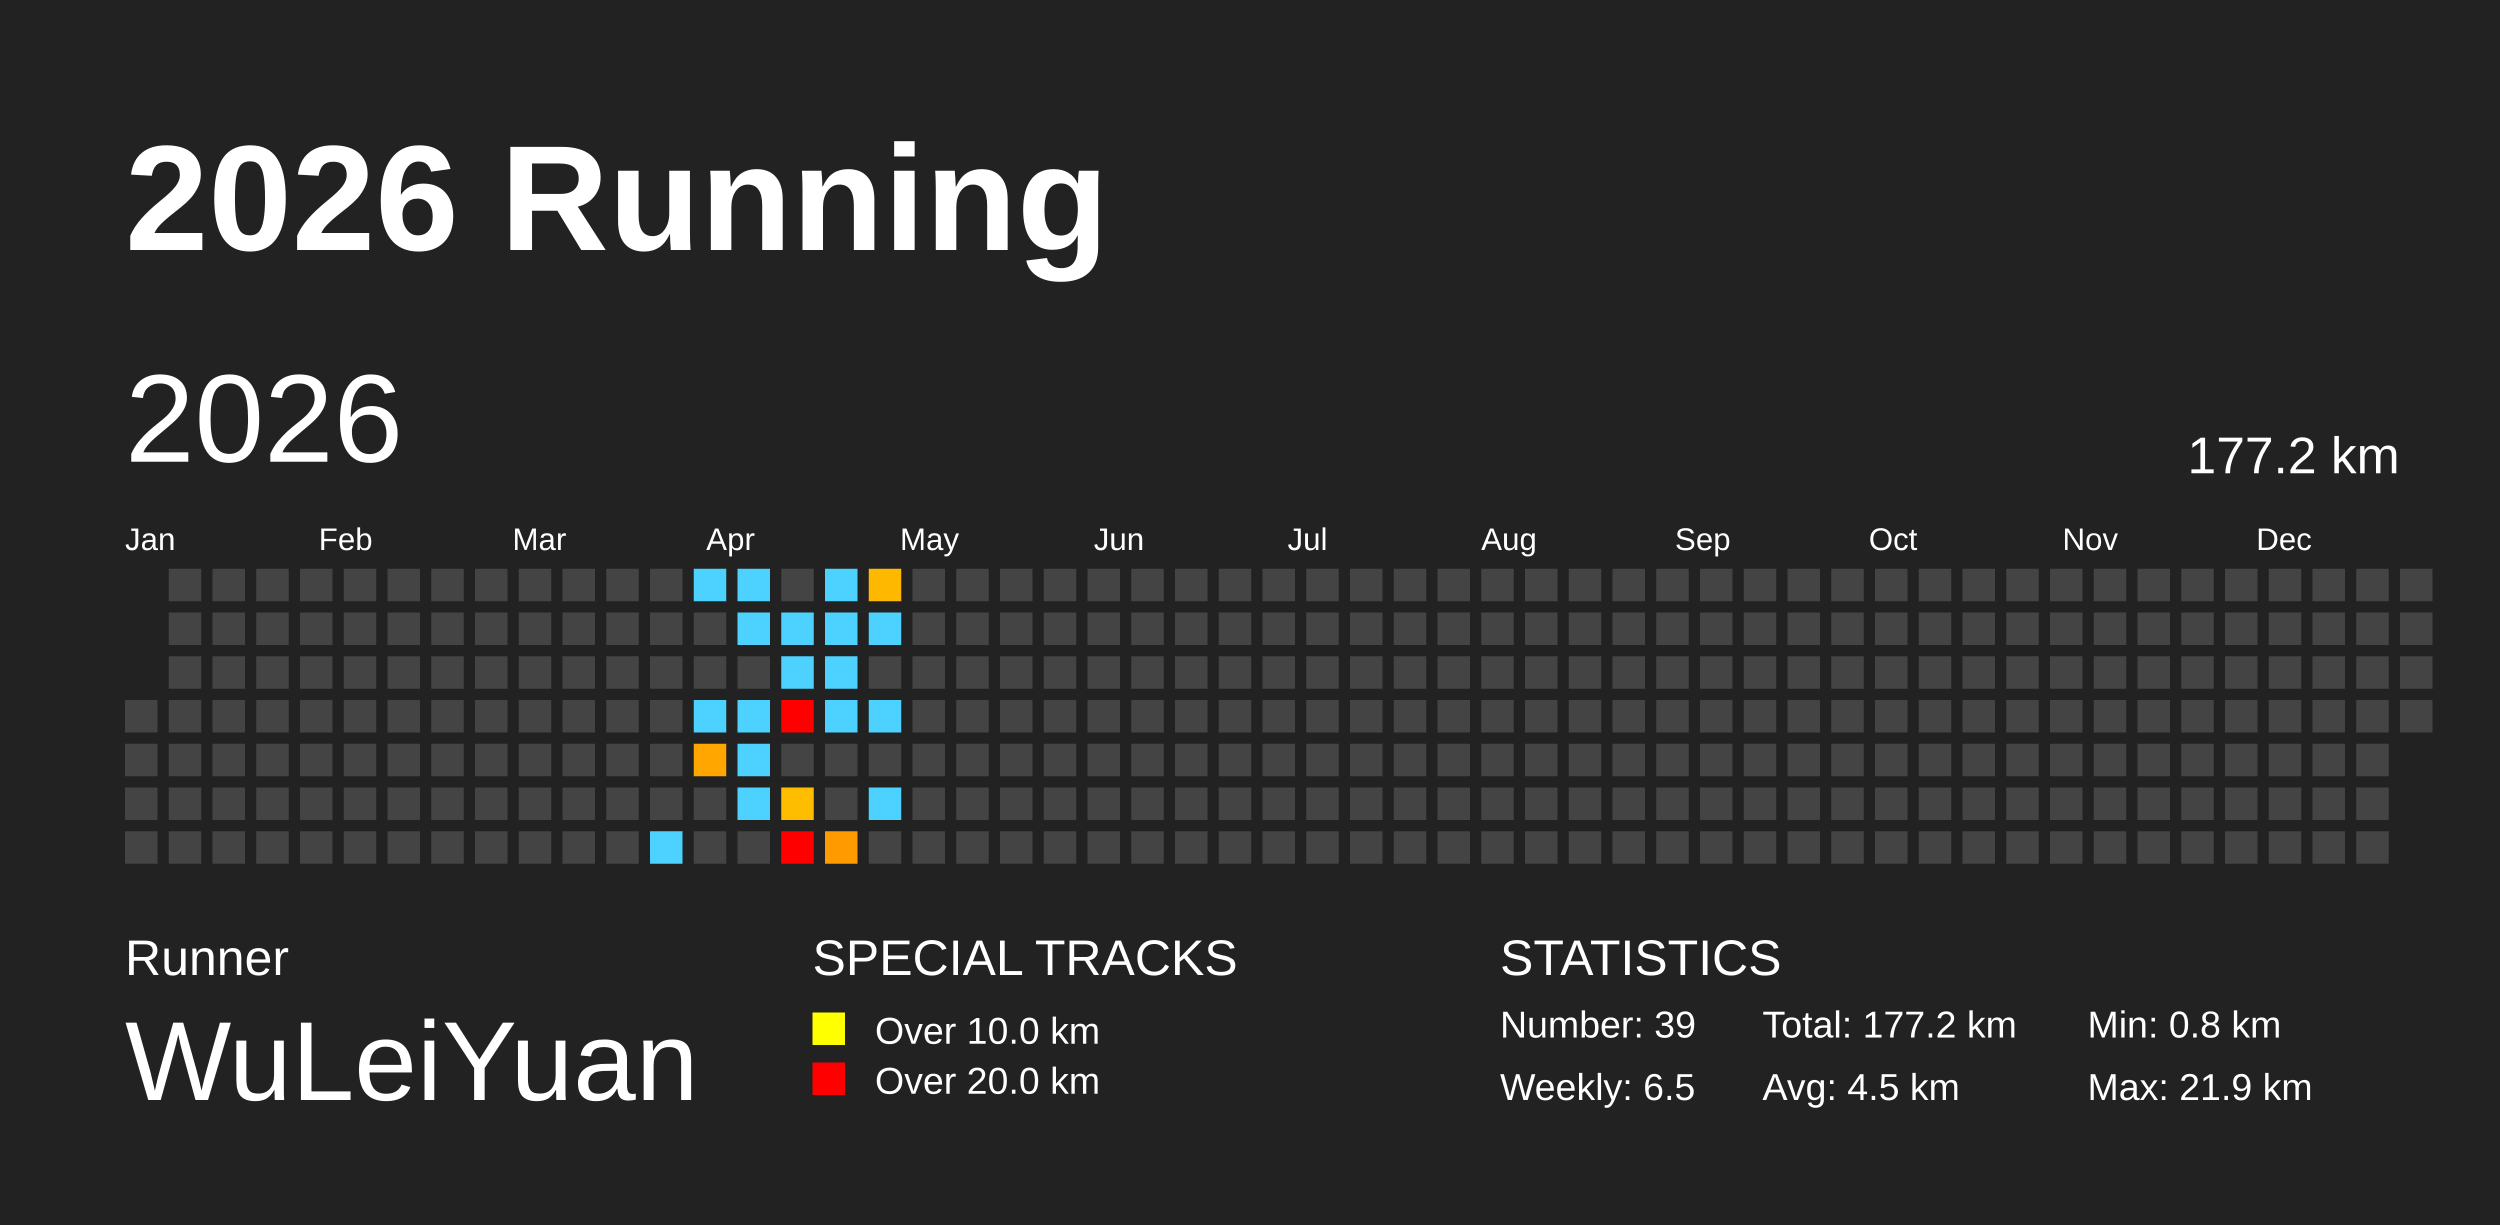
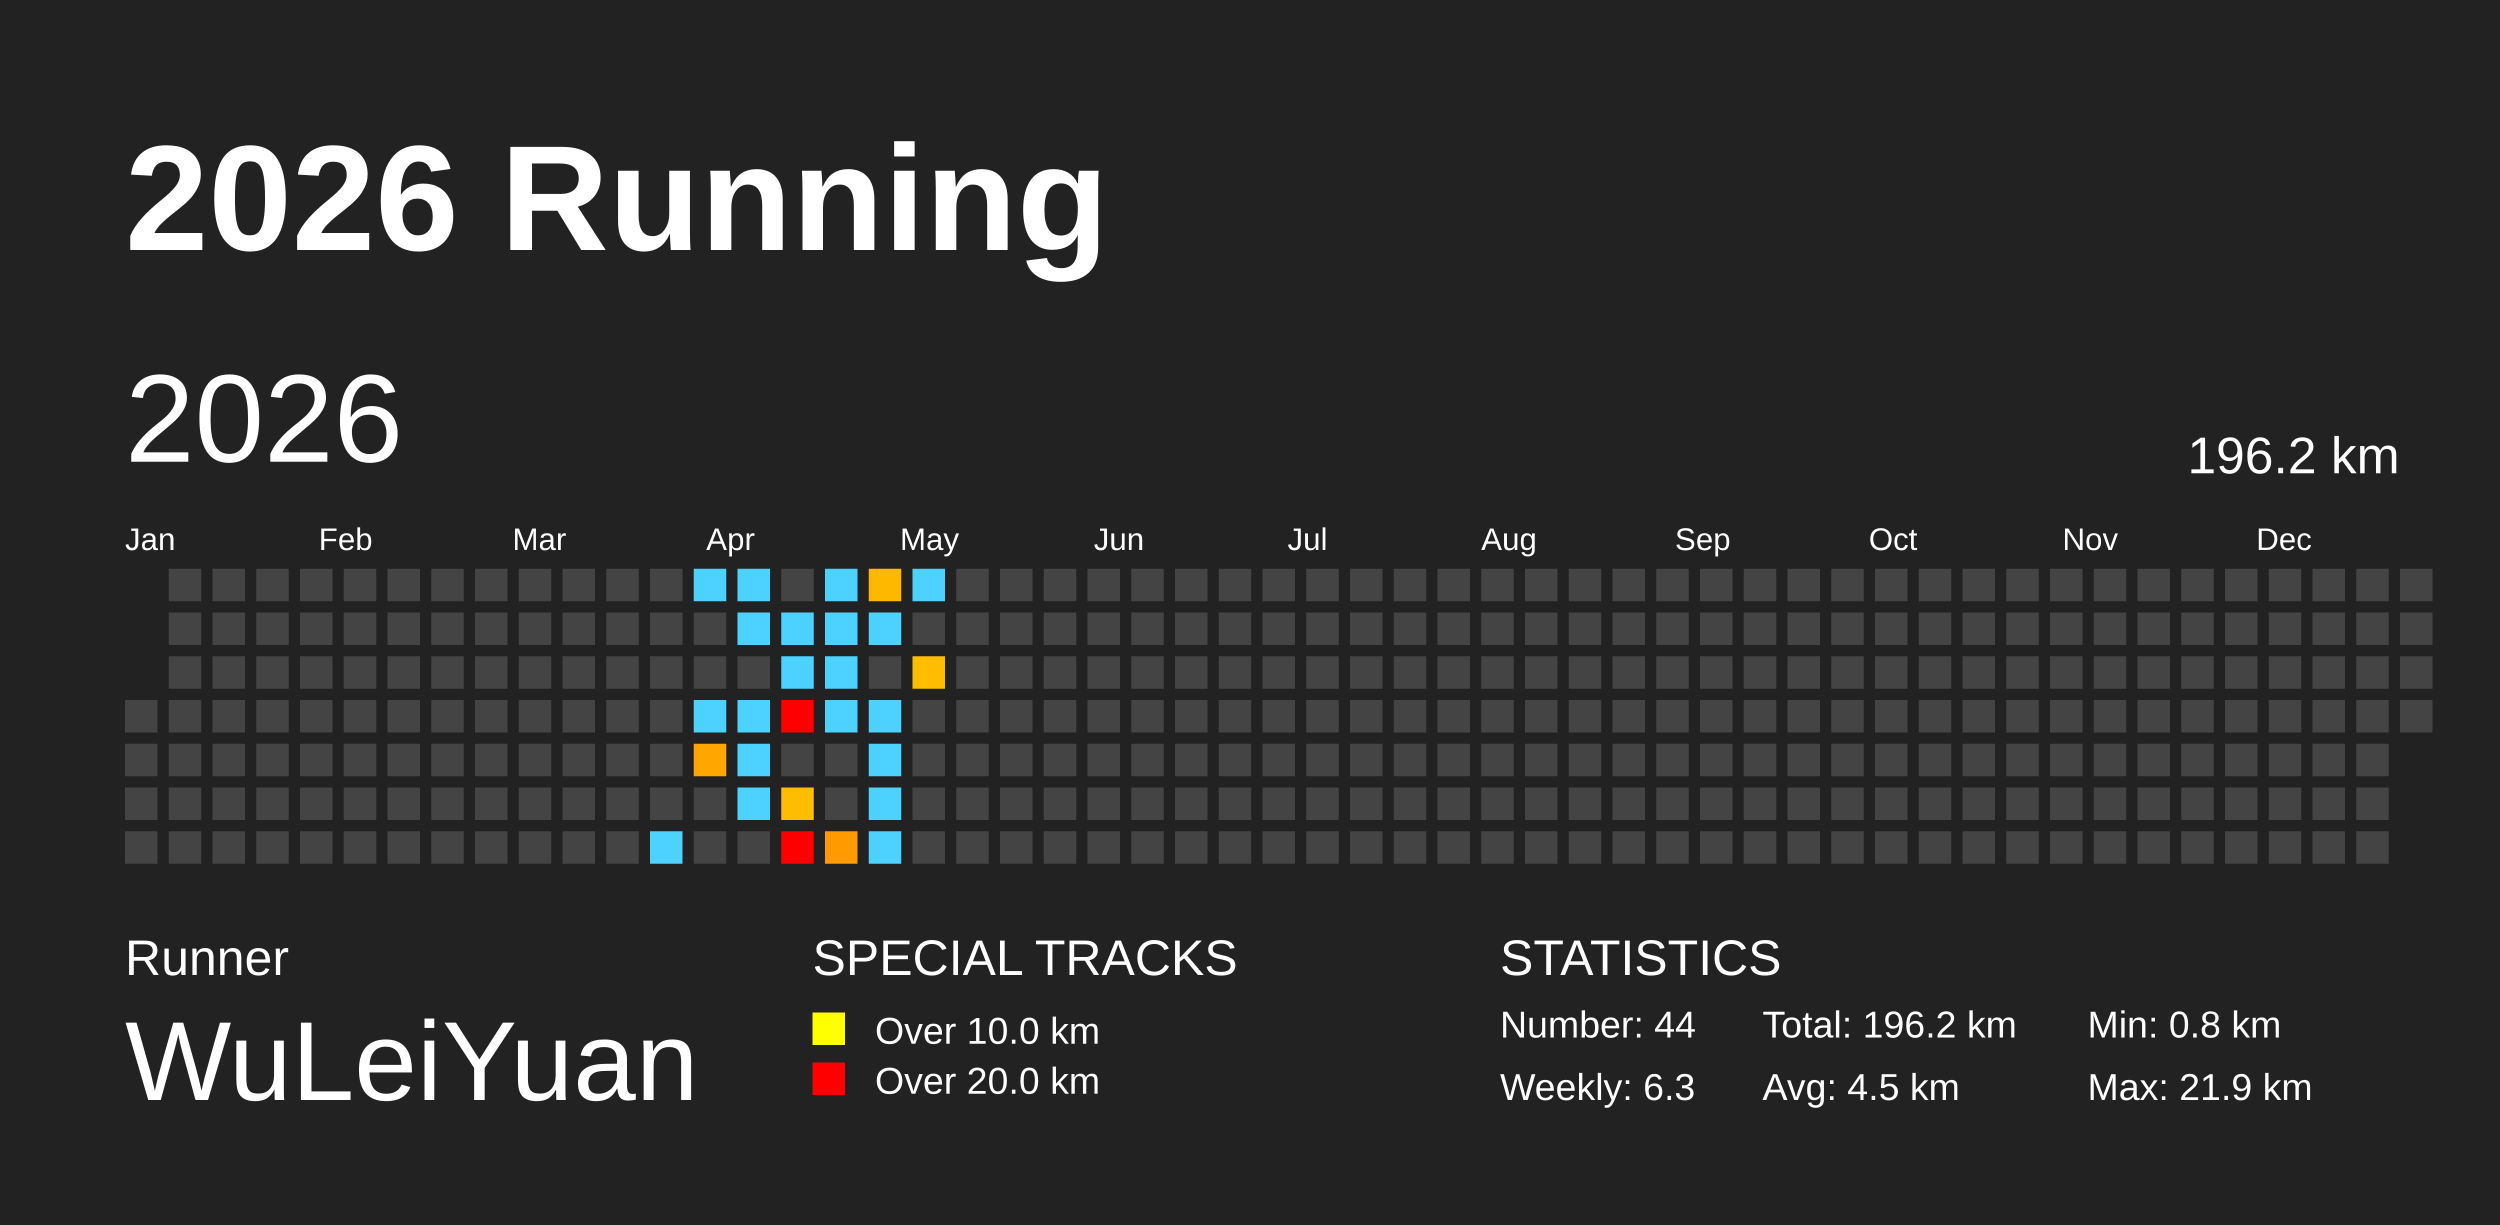
<svg xmlns="http://www.w3.org/2000/svg" baseProfile="full" height="98mm" version="1.1" viewBox="0,0,200,98" width="200mm">
  <defs />
  <rect fill="#222222" height="98" width="200" x="0" y="0" />
  <text fill="#FFFFFF" style="font-size:12px; font-family:Arial; font-weight:bold;" x="10" y="20">2026 Running</text>
  <text fill="#FFFFFF" style="font-size:4px; font-family:Arial" x="10" y="78">Runner</text>
  <text fill="#FFFFFF" style="font-size:9px; font-family:Arial" x="10" y="88">WuLeiYuan</text>
  <text fill="#FFFFFF" style="font-size:4px; font-family:Arial" x="65" y="78">SPECIAL TRACKS</text>
  <rect fill="yellow" height="2.6" width="2.6" x="65" y="81" />
  <text fill="#FFFFFF" style="font-size:3px; font-family:Arial" x="70" y="83.5">Over 10.0 km</text>
  <rect fill="red" height="2.6" width="2.6" x="65" y="85" />
  <text fill="#FFFFFF" style="font-size:3px; font-family:Arial" x="70" y="87.5">Over 20.0 km</text>
  <text fill="#FFFFFF" style="font-size:4px; font-family:Arial" x="120" y="78">STATISTICS</text>
-   <text fill="#FFFFFF" style="font-size:3px; font-family:Arial" x="120" y="83">Number: 39</text>
-   <text fill="#FFFFFF" style="font-size:3px; font-family:Arial" x="120" y="88">Weekly: 6.5</text>
-   <text fill="#FFFFFF" style="font-size:3px; font-family:Arial" x="141" y="83">Total: 177.2 km</text>
+   <text fill="#FFFFFF" style="font-size:3px; font-family:Arial" x="120" y="83">Number: 44</text>
+   <text fill="#FFFFFF" style="font-size:3px; font-family:Arial" x="120" y="88">Weekly: 6.3</text>
+   <text fill="#FFFFFF" style="font-size:3px; font-family:Arial" x="141" y="83">Total: 196.2 km</text>
  <text fill="#FFFFFF" style="font-size:3px; font-family:Arial" x="141" y="88">Avg: 4.5 km</text>
  <text fill="#FFFFFF" style="font-size:3px; font-family:Arial" x="167" y="83">Min: 0.8 km</text>
  <text fill="#FFFFFF" style="font-size:3px; font-family:Arial" x="167" y="88">Max: 21.9 km</text>
  <text dominant-baseline="hanging" fill="#FFFFFF" style="font-size:10.0px; font-family:Arial;" x="10" y="30">2026</text>
-   <text dominant-baseline="hanging" fill="#FFFFFF" style="font-size:4.125px; font-family:Arial;" x="175" y="35">177.2 km</text>
+   <text dominant-baseline="hanging" fill="#FFFFFF" style="font-size:4.125px; font-family:Arial;" x="175" y="35">196.2 km</text>
  <text fill="#FFFFFF" style="font-size:2.5px; font-family:Arial" x="10.0" y="44">Jan</text>
  <text fill="#FFFFFF" style="font-size:2.5px; font-family:Arial" x="25.5" y="44">Feb</text>
  <text fill="#FFFFFF" style="font-size:2.5px; font-family:Arial" x="41.0" y="44">Mar</text>
  <text fill="#FFFFFF" style="font-size:2.5px; font-family:Arial" x="56.5" y="44">Apr</text>
  <text fill="#FFFFFF" style="font-size:2.5px; font-family:Arial" x="72.0" y="44">May</text>
  <text fill="#FFFFFF" style="font-size:2.5px; font-family:Arial" x="87.5" y="44">Jun</text>
  <text fill="#FFFFFF" style="font-size:2.5px; font-family:Arial" x="103.0" y="44">Jul</text>
  <text fill="#FFFFFF" style="font-size:2.5px; font-family:Arial" x="118.5" y="44">Aug</text>
  <text fill="#FFFFFF" style="font-size:2.5px; font-family:Arial" x="134.0" y="44">Sep</text>
  <text fill="#FFFFFF" style="font-size:2.5px; font-family:Arial" x="149.5" y="44">Oct</text>
  <text fill="#FFFFFF" style="font-size:2.5px; font-family:Arial" x="165.0" y="44">Nov</text>
  <text fill="#FFFFFF" style="font-size:2.5px; font-family:Arial" x="180.5" y="44">Dec</text>
  <rect fill="#444444" height="2.6" width="2.6" x="10.0" y="56.0" />
  <rect fill="#444444" height="2.6" width="2.6" x="10.0" y="59.5" />
  <rect fill="#444444" height="2.6" width="2.6" x="10.0" y="63.0" />
  <rect fill="#444444" height="2.6" width="2.6" x="10.0" y="66.5" />
  <rect fill="#444444" height="2.6" width="2.6" x="13.5" y="45.5" />
  <rect fill="#444444" height="2.6" width="2.6" x="13.5" y="49.0" />
  <rect fill="#444444" height="2.6" width="2.6" x="13.5" y="52.5" />
  <rect fill="#444444" height="2.6" width="2.6" x="13.5" y="56.0" />
  <rect fill="#444444" height="2.6" width="2.6" x="13.5" y="59.5" />
  <rect fill="#444444" height="2.6" width="2.6" x="13.5" y="63.0" />
  <rect fill="#444444" height="2.6" width="2.6" x="13.5" y="66.5" />
  <rect fill="#444444" height="2.6" width="2.6" x="17.0" y="45.5" />
  <rect fill="#444444" height="2.6" width="2.6" x="17.0" y="49.0" />
  <rect fill="#444444" height="2.6" width="2.6" x="17.0" y="52.5" />
  <rect fill="#444444" height="2.6" width="2.6" x="17.0" y="56.0" />
  <rect fill="#444444" height="2.6" width="2.6" x="17.0" y="59.5" />
  <rect fill="#444444" height="2.6" width="2.6" x="17.0" y="63.0" />
  <rect fill="#444444" height="2.6" width="2.6" x="17.0" y="66.5" />
  <rect fill="#444444" height="2.6" width="2.6" x="20.5" y="45.5" />
  <rect fill="#444444" height="2.6" width="2.6" x="20.5" y="49.0" />
  <rect fill="#444444" height="2.6" width="2.6" x="20.5" y="52.5" />
  <rect fill="#444444" height="2.6" width="2.6" x="20.5" y="56.0" />
  <rect fill="#444444" height="2.6" width="2.6" x="20.5" y="59.5" />
  <rect fill="#444444" height="2.6" width="2.6" x="20.5" y="63.0" />
  <rect fill="#444444" height="2.6" width="2.6" x="20.5" y="66.5" />
  <rect fill="#444444" height="2.6" width="2.6" x="24.0" y="45.5" />
  <rect fill="#444444" height="2.6" width="2.6" x="24.0" y="49.0" />
  <rect fill="#444444" height="2.6" width="2.6" x="24.0" y="52.5" />
  <rect fill="#444444" height="2.6" width="2.6" x="24.0" y="56.0" />
  <rect fill="#444444" height="2.6" width="2.6" x="24.0" y="59.5" />
  <rect fill="#444444" height="2.6" width="2.6" x="24.0" y="63.0" />
  <rect fill="#444444" height="2.6" width="2.6" x="24.0" y="66.5" />
  <rect fill="#444444" height="2.6" width="2.6" x="27.5" y="45.5" />
  <rect fill="#444444" height="2.6" width="2.6" x="27.5" y="49.0" />
  <rect fill="#444444" height="2.6" width="2.6" x="27.5" y="52.5" />
  <rect fill="#444444" height="2.6" width="2.6" x="27.5" y="56.0" />
  <rect fill="#444444" height="2.6" width="2.6" x="27.5" y="59.5" />
  <rect fill="#444444" height="2.6" width="2.6" x="27.5" y="63.0" />
  <rect fill="#444444" height="2.6" width="2.6" x="27.5" y="66.5" />
  <rect fill="#444444" height="2.6" width="2.6" x="31.0" y="45.5" />
  <rect fill="#444444" height="2.6" width="2.6" x="31.0" y="49.0" />
  <rect fill="#444444" height="2.6" width="2.6" x="31.0" y="52.5" />
  <rect fill="#444444" height="2.6" width="2.6" x="31.0" y="56.0" />
  <rect fill="#444444" height="2.6" width="2.6" x="31.0" y="59.5" />
  <rect fill="#444444" height="2.6" width="2.6" x="31.0" y="63.0" />
  <rect fill="#444444" height="2.6" width="2.6" x="31.0" y="66.5" />
  <rect fill="#444444" height="2.6" width="2.6" x="34.5" y="45.5" />
  <rect fill="#444444" height="2.6" width="2.6" x="34.5" y="49.0" />
  <rect fill="#444444" height="2.6" width="2.6" x="34.5" y="52.5" />
  <rect fill="#444444" height="2.6" width="2.6" x="34.5" y="56.0" />
  <rect fill="#444444" height="2.6" width="2.6" x="34.5" y="59.5" />
  <rect fill="#444444" height="2.6" width="2.6" x="34.5" y="63.0" />
  <rect fill="#444444" height="2.6" width="2.6" x="34.5" y="66.5" />
  <rect fill="#444444" height="2.6" width="2.6" x="38.0" y="45.5" />
  <rect fill="#444444" height="2.6" width="2.6" x="38.0" y="49.0" />
  <rect fill="#444444" height="2.6" width="2.6" x="38.0" y="52.5" />
  <rect fill="#444444" height="2.6" width="2.6" x="38.0" y="56.0" />
  <rect fill="#444444" height="2.6" width="2.6" x="38.0" y="59.5" />
  <rect fill="#444444" height="2.6" width="2.6" x="38.0" y="63.0" />
  <rect fill="#444444" height="2.6" width="2.6" x="38.0" y="66.5" />
  <rect fill="#444444" height="2.6" width="2.6" x="41.5" y="45.5" />
  <rect fill="#444444" height="2.6" width="2.6" x="41.5" y="49.0" />
  <rect fill="#444444" height="2.6" width="2.6" x="41.5" y="52.5" />
  <rect fill="#444444" height="2.6" width="2.6" x="41.5" y="56.0" />
  <rect fill="#444444" height="2.6" width="2.6" x="41.5" y="59.5" />
  <rect fill="#444444" height="2.6" width="2.6" x="41.5" y="63.0" />
  <rect fill="#444444" height="2.6" width="2.6" x="41.5" y="66.5" />
  <rect fill="#444444" height="2.6" width="2.6" x="45.0" y="45.5" />
  <rect fill="#444444" height="2.6" width="2.6" x="45.0" y="49.0" />
  <rect fill="#444444" height="2.6" width="2.6" x="45.0" y="52.5" />
  <rect fill="#444444" height="2.6" width="2.6" x="45.0" y="56.0" />
  <rect fill="#444444" height="2.6" width="2.6" x="45.0" y="59.5" />
  <rect fill="#444444" height="2.6" width="2.6" x="45.0" y="63.0" />
  <rect fill="#444444" height="2.6" width="2.6" x="45.0" y="66.5" />
  <rect fill="#444444" height="2.6" width="2.6" x="48.5" y="45.5" />
  <rect fill="#444444" height="2.6" width="2.6" x="48.5" y="49.0" />
  <rect fill="#444444" height="2.6" width="2.6" x="48.5" y="52.5" />
  <rect fill="#444444" height="2.6" width="2.6" x="48.5" y="56.0" />
  <rect fill="#444444" height="2.6" width="2.6" x="48.5" y="59.5" />
  <rect fill="#444444" height="2.6" width="2.6" x="48.5" y="63.0" />
  <rect fill="#444444" height="2.6" width="2.6" x="48.5" y="66.5" />
  <rect fill="#444444" height="2.6" width="2.6" x="52.0" y="45.5" />
  <rect fill="#444444" height="2.6" width="2.6" x="52.0" y="49.0" />
  <rect fill="#444444" height="2.6" width="2.6" x="52.0" y="52.5" />
  <rect fill="#444444" height="2.6" width="2.6" x="52.0" y="56.0" />
  <rect fill="#444444" height="2.6" width="2.6" x="52.0" y="59.5" />
  <rect fill="#444444" height="2.6" width="2.6" x="52.0" y="63.0" />
  <rect fill="#4dd2ff" height="2.6" width="2.6" x="52.0" y="66.5" />
  <rect fill="#4dd2ff" height="2.6" width="2.6" x="55.5" y="45.5" />
  <rect fill="#444444" height="2.6" width="2.6" x="55.5" y="49.0" />
  <rect fill="#444444" height="2.6" width="2.6" x="55.5" y="52.5" />
  <rect fill="#4dd2ff" height="2.6" width="2.6" x="55.5" y="56.0" />
  <rect fill="#ffa600" height="2.6" width="2.6" x="55.5" y="59.5" />
  <rect fill="#444444" height="2.6" width="2.6" x="55.5" y="63.0" />
  <rect fill="#444444" height="2.6" width="2.6" x="55.5" y="66.5" />
  <rect fill="#4dd2ff" height="2.6" width="2.6" x="59.0" y="45.5" />
  <rect fill="#4dd2ff" height="2.6" width="2.6" x="59.0" y="49.0" />
  <rect fill="#444444" height="2.6" width="2.6" x="59.0" y="52.5" />
  <rect fill="#4dd2ff" height="2.6" width="2.6" x="59.0" y="56.0" />
  <rect fill="#4dd2ff" height="2.6" width="2.6" x="59.0" y="59.5" />
  <rect fill="#4dd2ff" height="2.6" width="2.6" x="59.0" y="63.0" />
  <rect fill="#444444" height="2.6" width="2.6" x="59.0" y="66.5" />
  <rect fill="#444444" height="2.6" width="2.6" x="62.5" y="45.5" />
  <rect fill="#4dd2ff" height="2.6" width="2.6" x="62.5" y="49.0" />
  <rect fill="#4dd2ff" height="2.6" width="2.6" x="62.5" y="52.5" />
  <rect fill="red" height="2.6" width="2.6" x="62.5" y="56.0" />
  <rect fill="#444444" height="2.6" width="2.6" x="62.5" y="59.5" />
  <rect fill="#ffbd00" height="2.6" width="2.6" x="62.5" y="63.0" />
  <rect fill="red" height="2.6" width="2.6" x="62.5" y="66.5" />
  <rect fill="#4dd2ff" height="2.6" width="2.6" x="66.0" y="45.5" />
  <rect fill="#4dd2ff" height="2.6" width="2.6" x="66.0" y="49.0" />
  <rect fill="#4dd2ff" height="2.6" width="2.6" x="66.0" y="52.5" />
  <rect fill="#4dd2ff" height="2.6" width="2.6" x="66.0" y="56.0" />
  <rect fill="#444444" height="2.6" width="2.6" x="66.0" y="59.5" />
  <rect fill="#444444" height="2.6" width="2.6" x="66.0" y="63.0" />
  <rect fill="#ff9a00" height="2.6" width="2.6" x="66.0" y="66.5" />
  <rect fill="#ffb800" height="2.6" width="2.6" x="69.5" y="45.5" />
  <rect fill="#4dd2ff" height="2.6" width="2.6" x="69.5" y="49.0" />
  <rect fill="#444444" height="2.6" width="2.6" x="69.5" y="52.5" />
  <rect fill="#4dd2ff" height="2.6" width="2.6" x="69.5" y="56.0" />
-   <rect fill="#444444" height="2.6" width="2.6" x="69.5" y="59.5" />
+   <rect fill="#4dd2ff" height="2.6" width="2.6" x="69.5" y="59.5" />
  <rect fill="#4dd2ff" height="2.6" width="2.6" x="69.5" y="63.0" />
-   <rect fill="#444444" height="2.6" width="2.6" x="69.5" y="66.5" />
-   <rect fill="#444444" height="2.6" width="2.6" x="73.0" y="45.5" />
+   <rect fill="#4dd2ff" height="2.6" width="2.6" x="69.5" y="66.5" />
+   <rect fill="#4dd2ff" height="2.6" width="2.6" x="73.0" y="45.5" />
  <rect fill="#444444" height="2.6" width="2.6" x="73.0" y="49.0" />
-   <rect fill="#444444" height="2.6" width="2.6" x="73.0" y="52.5" />
+   <rect fill="#ffbd00" height="2.6" width="2.6" x="73.0" y="52.5" />
  <rect fill="#444444" height="2.6" width="2.6" x="73.0" y="56.0" />
  <rect fill="#444444" height="2.6" width="2.6" x="73.0" y="59.5" />
  <rect fill="#444444" height="2.6" width="2.6" x="73.0" y="63.0" />
  <rect fill="#444444" height="2.6" width="2.6" x="73.0" y="66.5" />
  <rect fill="#444444" height="2.6" width="2.6" x="76.5" y="45.5" />
  <rect fill="#444444" height="2.6" width="2.6" x="76.5" y="49.0" />
  <rect fill="#444444" height="2.6" width="2.6" x="76.5" y="52.5" />
  <rect fill="#444444" height="2.6" width="2.6" x="76.5" y="56.0" />
  <rect fill="#444444" height="2.6" width="2.6" x="76.5" y="59.5" />
  <rect fill="#444444" height="2.6" width="2.6" x="76.5" y="63.0" />
  <rect fill="#444444" height="2.6" width="2.6" x="76.5" y="66.5" />
  <rect fill="#444444" height="2.6" width="2.6" x="80.0" y="45.5" />
  <rect fill="#444444" height="2.6" width="2.6" x="80.0" y="49.0" />
  <rect fill="#444444" height="2.6" width="2.6" x="80.0" y="52.5" />
  <rect fill="#444444" height="2.6" width="2.6" x="80.0" y="56.0" />
  <rect fill="#444444" height="2.6" width="2.6" x="80.0" y="59.5" />
  <rect fill="#444444" height="2.6" width="2.6" x="80.0" y="63.0" />
  <rect fill="#444444" height="2.6" width="2.6" x="80.0" y="66.5" />
  <rect fill="#444444" height="2.6" width="2.6" x="83.5" y="45.5" />
  <rect fill="#444444" height="2.6" width="2.6" x="83.5" y="49.0" />
  <rect fill="#444444" height="2.6" width="2.6" x="83.5" y="52.5" />
  <rect fill="#444444" height="2.6" width="2.6" x="83.5" y="56.0" />
  <rect fill="#444444" height="2.6" width="2.6" x="83.5" y="59.5" />
  <rect fill="#444444" height="2.6" width="2.6" x="83.5" y="63.0" />
  <rect fill="#444444" height="2.6" width="2.6" x="83.5" y="66.5" />
  <rect fill="#444444" height="2.6" width="2.6" x="87.0" y="45.5" />
  <rect fill="#444444" height="2.6" width="2.6" x="87.0" y="49.0" />
  <rect fill="#444444" height="2.6" width="2.6" x="87.0" y="52.5" />
  <rect fill="#444444" height="2.6" width="2.6" x="87.0" y="56.0" />
  <rect fill="#444444" height="2.6" width="2.6" x="87.0" y="59.5" />
  <rect fill="#444444" height="2.6" width="2.6" x="87.0" y="63.0" />
  <rect fill="#444444" height="2.6" width="2.6" x="87.0" y="66.5" />
  <rect fill="#444444" height="2.6" width="2.6" x="90.5" y="45.5" />
  <rect fill="#444444" height="2.6" width="2.6" x="90.5" y="49.0" />
  <rect fill="#444444" height="2.6" width="2.6" x="90.5" y="52.5" />
  <rect fill="#444444" height="2.6" width="2.6" x="90.5" y="56.0" />
  <rect fill="#444444" height="2.6" width="2.6" x="90.5" y="59.5" />
  <rect fill="#444444" height="2.6" width="2.6" x="90.5" y="63.0" />
  <rect fill="#444444" height="2.6" width="2.6" x="90.5" y="66.5" />
  <rect fill="#444444" height="2.6" width="2.6" x="94.0" y="45.5" />
  <rect fill="#444444" height="2.6" width="2.6" x="94.0" y="49.0" />
  <rect fill="#444444" height="2.6" width="2.6" x="94.0" y="52.5" />
  <rect fill="#444444" height="2.6" width="2.6" x="94.0" y="56.0" />
  <rect fill="#444444" height="2.6" width="2.6" x="94.0" y="59.5" />
  <rect fill="#444444" height="2.6" width="2.6" x="94.0" y="63.0" />
  <rect fill="#444444" height="2.6" width="2.6" x="94.0" y="66.5" />
  <rect fill="#444444" height="2.6" width="2.6" x="97.5" y="45.5" />
  <rect fill="#444444" height="2.6" width="2.6" x="97.5" y="49.0" />
  <rect fill="#444444" height="2.6" width="2.6" x="97.5" y="52.5" />
  <rect fill="#444444" height="2.6" width="2.6" x="97.5" y="56.0" />
  <rect fill="#444444" height="2.6" width="2.6" x="97.5" y="59.5" />
  <rect fill="#444444" height="2.6" width="2.6" x="97.5" y="63.0" />
  <rect fill="#444444" height="2.6" width="2.6" x="97.5" y="66.5" />
  <rect fill="#444444" height="2.6" width="2.6" x="101.0" y="45.5" />
  <rect fill="#444444" height="2.6" width="2.6" x="101.0" y="49.0" />
  <rect fill="#444444" height="2.6" width="2.6" x="101.0" y="52.5" />
  <rect fill="#444444" height="2.6" width="2.6" x="101.0" y="56.0" />
  <rect fill="#444444" height="2.6" width="2.6" x="101.0" y="59.5" />
  <rect fill="#444444" height="2.6" width="2.6" x="101.0" y="63.0" />
  <rect fill="#444444" height="2.6" width="2.6" x="101.0" y="66.5" />
  <rect fill="#444444" height="2.6" width="2.6" x="104.5" y="45.5" />
  <rect fill="#444444" height="2.6" width="2.6" x="104.5" y="49.0" />
  <rect fill="#444444" height="2.6" width="2.6" x="104.5" y="52.5" />
  <rect fill="#444444" height="2.6" width="2.6" x="104.5" y="56.0" />
  <rect fill="#444444" height="2.6" width="2.6" x="104.5" y="59.5" />
  <rect fill="#444444" height="2.6" width="2.6" x="104.5" y="63.0" />
  <rect fill="#444444" height="2.6" width="2.6" x="104.5" y="66.5" />
  <rect fill="#444444" height="2.6" width="2.6" x="108.0" y="45.5" />
  <rect fill="#444444" height="2.6" width="2.6" x="108.0" y="49.0" />
  <rect fill="#444444" height="2.6" width="2.6" x="108.0" y="52.5" />
  <rect fill="#444444" height="2.6" width="2.6" x="108.0" y="56.0" />
  <rect fill="#444444" height="2.6" width="2.6" x="108.0" y="59.5" />
  <rect fill="#444444" height="2.6" width="2.6" x="108.0" y="63.0" />
  <rect fill="#444444" height="2.6" width="2.6" x="108.0" y="66.5" />
  <rect fill="#444444" height="2.6" width="2.6" x="111.5" y="45.5" />
  <rect fill="#444444" height="2.6" width="2.6" x="111.5" y="49.0" />
  <rect fill="#444444" height="2.6" width="2.6" x="111.5" y="52.5" />
  <rect fill="#444444" height="2.6" width="2.6" x="111.5" y="56.0" />
  <rect fill="#444444" height="2.6" width="2.6" x="111.5" y="59.5" />
  <rect fill="#444444" height="2.6" width="2.6" x="111.5" y="63.0" />
  <rect fill="#444444" height="2.6" width="2.6" x="111.5" y="66.5" />
  <rect fill="#444444" height="2.6" width="2.6" x="115.0" y="45.5" />
  <rect fill="#444444" height="2.6" width="2.6" x="115.0" y="49.0" />
  <rect fill="#444444" height="2.6" width="2.6" x="115.0" y="52.5" />
  <rect fill="#444444" height="2.6" width="2.6" x="115.0" y="56.0" />
  <rect fill="#444444" height="2.6" width="2.6" x="115.0" y="59.5" />
  <rect fill="#444444" height="2.6" width="2.6" x="115.0" y="63.0" />
  <rect fill="#444444" height="2.6" width="2.6" x="115.0" y="66.5" />
  <rect fill="#444444" height="2.6" width="2.6" x="118.5" y="45.5" />
  <rect fill="#444444" height="2.6" width="2.6" x="118.5" y="49.0" />
  <rect fill="#444444" height="2.6" width="2.6" x="118.5" y="52.5" />
  <rect fill="#444444" height="2.6" width="2.6" x="118.5" y="56.0" />
  <rect fill="#444444" height="2.6" width="2.6" x="118.5" y="59.5" />
  <rect fill="#444444" height="2.6" width="2.6" x="118.5" y="63.0" />
  <rect fill="#444444" height="2.6" width="2.6" x="118.5" y="66.5" />
  <rect fill="#444444" height="2.6" width="2.6" x="122.0" y="45.5" />
  <rect fill="#444444" height="2.6" width="2.6" x="122.0" y="49.0" />
  <rect fill="#444444" height="2.6" width="2.6" x="122.0" y="52.5" />
  <rect fill="#444444" height="2.6" width="2.6" x="122.0" y="56.0" />
  <rect fill="#444444" height="2.6" width="2.6" x="122.0" y="59.5" />
  <rect fill="#444444" height="2.6" width="2.6" x="122.0" y="63.0" />
  <rect fill="#444444" height="2.6" width="2.6" x="122.0" y="66.5" />
  <rect fill="#444444" height="2.6" width="2.6" x="125.5" y="45.5" />
  <rect fill="#444444" height="2.6" width="2.6" x="125.5" y="49.0" />
  <rect fill="#444444" height="2.6" width="2.6" x="125.5" y="52.5" />
  <rect fill="#444444" height="2.6" width="2.6" x="125.5" y="56.0" />
  <rect fill="#444444" height="2.6" width="2.6" x="125.5" y="59.5" />
  <rect fill="#444444" height="2.6" width="2.6" x="125.5" y="63.0" />
  <rect fill="#444444" height="2.6" width="2.6" x="125.5" y="66.5" />
  <rect fill="#444444" height="2.6" width="2.6" x="129.0" y="45.5" />
  <rect fill="#444444" height="2.6" width="2.6" x="129.0" y="49.0" />
  <rect fill="#444444" height="2.6" width="2.6" x="129.0" y="52.5" />
  <rect fill="#444444" height="2.6" width="2.6" x="129.0" y="56.0" />
  <rect fill="#444444" height="2.6" width="2.6" x="129.0" y="59.5" />
  <rect fill="#444444" height="2.6" width="2.6" x="129.0" y="63.0" />
  <rect fill="#444444" height="2.6" width="2.6" x="129.0" y="66.5" />
  <rect fill="#444444" height="2.6" width="2.6" x="132.5" y="45.5" />
  <rect fill="#444444" height="2.6" width="2.6" x="132.5" y="49.0" />
  <rect fill="#444444" height="2.6" width="2.6" x="132.5" y="52.5" />
  <rect fill="#444444" height="2.6" width="2.6" x="132.5" y="56.0" />
  <rect fill="#444444" height="2.6" width="2.6" x="132.5" y="59.5" />
  <rect fill="#444444" height="2.6" width="2.6" x="132.5" y="63.0" />
  <rect fill="#444444" height="2.6" width="2.6" x="132.5" y="66.5" />
  <rect fill="#444444" height="2.6" width="2.6" x="136.0" y="45.5" />
  <rect fill="#444444" height="2.6" width="2.6" x="136.0" y="49.0" />
  <rect fill="#444444" height="2.6" width="2.6" x="136.0" y="52.5" />
  <rect fill="#444444" height="2.6" width="2.6" x="136.0" y="56.0" />
  <rect fill="#444444" height="2.6" width="2.6" x="136.0" y="59.5" />
  <rect fill="#444444" height="2.6" width="2.6" x="136.0" y="63.0" />
  <rect fill="#444444" height="2.6" width="2.6" x="136.0" y="66.5" />
  <rect fill="#444444" height="2.6" width="2.6" x="139.5" y="45.5" />
  <rect fill="#444444" height="2.6" width="2.6" x="139.5" y="49.0" />
  <rect fill="#444444" height="2.6" width="2.6" x="139.5" y="52.5" />
  <rect fill="#444444" height="2.6" width="2.6" x="139.5" y="56.0" />
  <rect fill="#444444" height="2.6" width="2.6" x="139.5" y="59.5" />
  <rect fill="#444444" height="2.6" width="2.6" x="139.5" y="63.0" />
  <rect fill="#444444" height="2.6" width="2.6" x="139.5" y="66.5" />
  <rect fill="#444444" height="2.6" width="2.6" x="143.0" y="45.5" />
  <rect fill="#444444" height="2.6" width="2.6" x="143.0" y="49.0" />
  <rect fill="#444444" height="2.6" width="2.6" x="143.0" y="52.5" />
  <rect fill="#444444" height="2.6" width="2.6" x="143.0" y="56.0" />
  <rect fill="#444444" height="2.6" width="2.6" x="143.0" y="59.5" />
  <rect fill="#444444" height="2.6" width="2.6" x="143.0" y="63.0" />
  <rect fill="#444444" height="2.6" width="2.6" x="143.0" y="66.5" />
  <rect fill="#444444" height="2.6" width="2.6" x="146.5" y="45.5" />
  <rect fill="#444444" height="2.6" width="2.6" x="146.5" y="49.0" />
  <rect fill="#444444" height="2.6" width="2.6" x="146.5" y="52.5" />
  <rect fill="#444444" height="2.6" width="2.6" x="146.5" y="56.0" />
  <rect fill="#444444" height="2.6" width="2.6" x="146.5" y="59.5" />
  <rect fill="#444444" height="2.6" width="2.6" x="146.5" y="63.0" />
  <rect fill="#444444" height="2.6" width="2.6" x="146.5" y="66.5" />
  <rect fill="#444444" height="2.6" width="2.6" x="150.0" y="45.5" />
  <rect fill="#444444" height="2.6" width="2.6" x="150.0" y="49.0" />
  <rect fill="#444444" height="2.6" width="2.6" x="150.0" y="52.5" />
  <rect fill="#444444" height="2.6" width="2.6" x="150.0" y="56.0" />
  <rect fill="#444444" height="2.6" width="2.6" x="150.0" y="59.5" />
  <rect fill="#444444" height="2.6" width="2.6" x="150.0" y="63.0" />
  <rect fill="#444444" height="2.6" width="2.6" x="150.0" y="66.5" />
  <rect fill="#444444" height="2.6" width="2.6" x="153.5" y="45.5" />
  <rect fill="#444444" height="2.6" width="2.6" x="153.5" y="49.0" />
  <rect fill="#444444" height="2.6" width="2.6" x="153.5" y="52.5" />
  <rect fill="#444444" height="2.6" width="2.6" x="153.5" y="56.0" />
  <rect fill="#444444" height="2.6" width="2.6" x="153.5" y="59.5" />
  <rect fill="#444444" height="2.6" width="2.6" x="153.5" y="63.0" />
  <rect fill="#444444" height="2.6" width="2.6" x="153.5" y="66.5" />
  <rect fill="#444444" height="2.6" width="2.6" x="157.0" y="45.5" />
  <rect fill="#444444" height="2.6" width="2.6" x="157.0" y="49.0" />
  <rect fill="#444444" height="2.6" width="2.6" x="157.0" y="52.5" />
  <rect fill="#444444" height="2.6" width="2.6" x="157.0" y="56.0" />
  <rect fill="#444444" height="2.6" width="2.6" x="157.0" y="59.5" />
  <rect fill="#444444" height="2.6" width="2.6" x="157.0" y="63.0" />
  <rect fill="#444444" height="2.6" width="2.6" x="157.0" y="66.5" />
  <rect fill="#444444" height="2.6" width="2.6" x="160.5" y="45.5" />
  <rect fill="#444444" height="2.6" width="2.6" x="160.5" y="49.0" />
  <rect fill="#444444" height="2.6" width="2.6" x="160.5" y="52.5" />
  <rect fill="#444444" height="2.6" width="2.6" x="160.5" y="56.0" />
  <rect fill="#444444" height="2.6" width="2.6" x="160.5" y="59.5" />
  <rect fill="#444444" height="2.6" width="2.6" x="160.5" y="63.0" />
  <rect fill="#444444" height="2.6" width="2.6" x="160.5" y="66.5" />
  <rect fill="#444444" height="2.6" width="2.6" x="164.0" y="45.5" />
  <rect fill="#444444" height="2.6" width="2.6" x="164.0" y="49.0" />
  <rect fill="#444444" height="2.6" width="2.6" x="164.0" y="52.5" />
  <rect fill="#444444" height="2.6" width="2.6" x="164.0" y="56.0" />
  <rect fill="#444444" height="2.6" width="2.6" x="164.0" y="59.5" />
  <rect fill="#444444" height="2.6" width="2.6" x="164.0" y="63.0" />
  <rect fill="#444444" height="2.6" width="2.6" x="164.0" y="66.5" />
  <rect fill="#444444" height="2.6" width="2.6" x="167.5" y="45.5" />
  <rect fill="#444444" height="2.6" width="2.6" x="167.5" y="49.0" />
  <rect fill="#444444" height="2.6" width="2.6" x="167.5" y="52.5" />
  <rect fill="#444444" height="2.6" width="2.6" x="167.5" y="56.0" />
  <rect fill="#444444" height="2.6" width="2.6" x="167.5" y="59.5" />
  <rect fill="#444444" height="2.6" width="2.6" x="167.5" y="63.0" />
  <rect fill="#444444" height="2.6" width="2.6" x="167.5" y="66.5" />
  <rect fill="#444444" height="2.6" width="2.6" x="171.0" y="45.5" />
  <rect fill="#444444" height="2.6" width="2.6" x="171.0" y="49.0" />
  <rect fill="#444444" height="2.6" width="2.6" x="171.0" y="52.5" />
  <rect fill="#444444" height="2.6" width="2.6" x="171.0" y="56.0" />
  <rect fill="#444444" height="2.6" width="2.6" x="171.0" y="59.5" />
  <rect fill="#444444" height="2.6" width="2.6" x="171.0" y="63.0" />
  <rect fill="#444444" height="2.6" width="2.6" x="171.0" y="66.5" />
  <rect fill="#444444" height="2.6" width="2.6" x="174.5" y="45.5" />
  <rect fill="#444444" height="2.6" width="2.6" x="174.5" y="49.0" />
  <rect fill="#444444" height="2.6" width="2.6" x="174.5" y="52.5" />
  <rect fill="#444444" height="2.6" width="2.6" x="174.5" y="56.0" />
  <rect fill="#444444" height="2.6" width="2.6" x="174.5" y="59.5" />
  <rect fill="#444444" height="2.6" width="2.6" x="174.5" y="63.0" />
  <rect fill="#444444" height="2.6" width="2.6" x="174.5" y="66.5" />
  <rect fill="#444444" height="2.6" width="2.6" x="178.0" y="45.5" />
  <rect fill="#444444" height="2.6" width="2.6" x="178.0" y="49.0" />
  <rect fill="#444444" height="2.6" width="2.6" x="178.0" y="52.5" />
  <rect fill="#444444" height="2.6" width="2.6" x="178.0" y="56.0" />
  <rect fill="#444444" height="2.6" width="2.6" x="178.0" y="59.5" />
  <rect fill="#444444" height="2.6" width="2.6" x="178.0" y="63.0" />
  <rect fill="#444444" height="2.6" width="2.6" x="178.0" y="66.5" />
  <rect fill="#444444" height="2.6" width="2.6" x="181.5" y="45.5" />
  <rect fill="#444444" height="2.6" width="2.6" x="181.5" y="49.0" />
  <rect fill="#444444" height="2.6" width="2.6" x="181.5" y="52.5" />
  <rect fill="#444444" height="2.6" width="2.6" x="181.5" y="56.0" />
  <rect fill="#444444" height="2.6" width="2.6" x="181.5" y="59.5" />
  <rect fill="#444444" height="2.6" width="2.6" x="181.5" y="63.0" />
  <rect fill="#444444" height="2.6" width="2.6" x="181.5" y="66.5" />
  <rect fill="#444444" height="2.6" width="2.6" x="185.0" y="45.5" />
  <rect fill="#444444" height="2.6" width="2.6" x="185.0" y="49.0" />
  <rect fill="#444444" height="2.6" width="2.6" x="185.0" y="52.5" />
  <rect fill="#444444" height="2.6" width="2.6" x="185.0" y="56.0" />
  <rect fill="#444444" height="2.6" width="2.6" x="185.0" y="59.5" />
  <rect fill="#444444" height="2.6" width="2.6" x="185.0" y="63.0" />
  <rect fill="#444444" height="2.6" width="2.6" x="185.0" y="66.5" />
  <rect fill="#444444" height="2.6" width="2.6" x="188.5" y="45.5" />
  <rect fill="#444444" height="2.6" width="2.6" x="188.5" y="49.0" />
  <rect fill="#444444" height="2.6" width="2.6" x="188.5" y="52.5" />
  <rect fill="#444444" height="2.6" width="2.6" x="188.5" y="56.0" />
  <rect fill="#444444" height="2.6" width="2.6" x="188.5" y="59.5" />
  <rect fill="#444444" height="2.6" width="2.6" x="188.5" y="63.0" />
  <rect fill="#444444" height="2.6" width="2.6" x="188.5" y="66.5" />
  <rect fill="#444444" height="2.6" width="2.6" x="192.0" y="45.5" />
  <rect fill="#444444" height="2.6" width="2.6" x="192.0" y="49.0" />
  <rect fill="#444444" height="2.6" width="2.6" x="192.0" y="52.5" />
  <rect fill="#444444" height="2.6" width="2.6" x="192.0" y="56.0" />
</svg>
